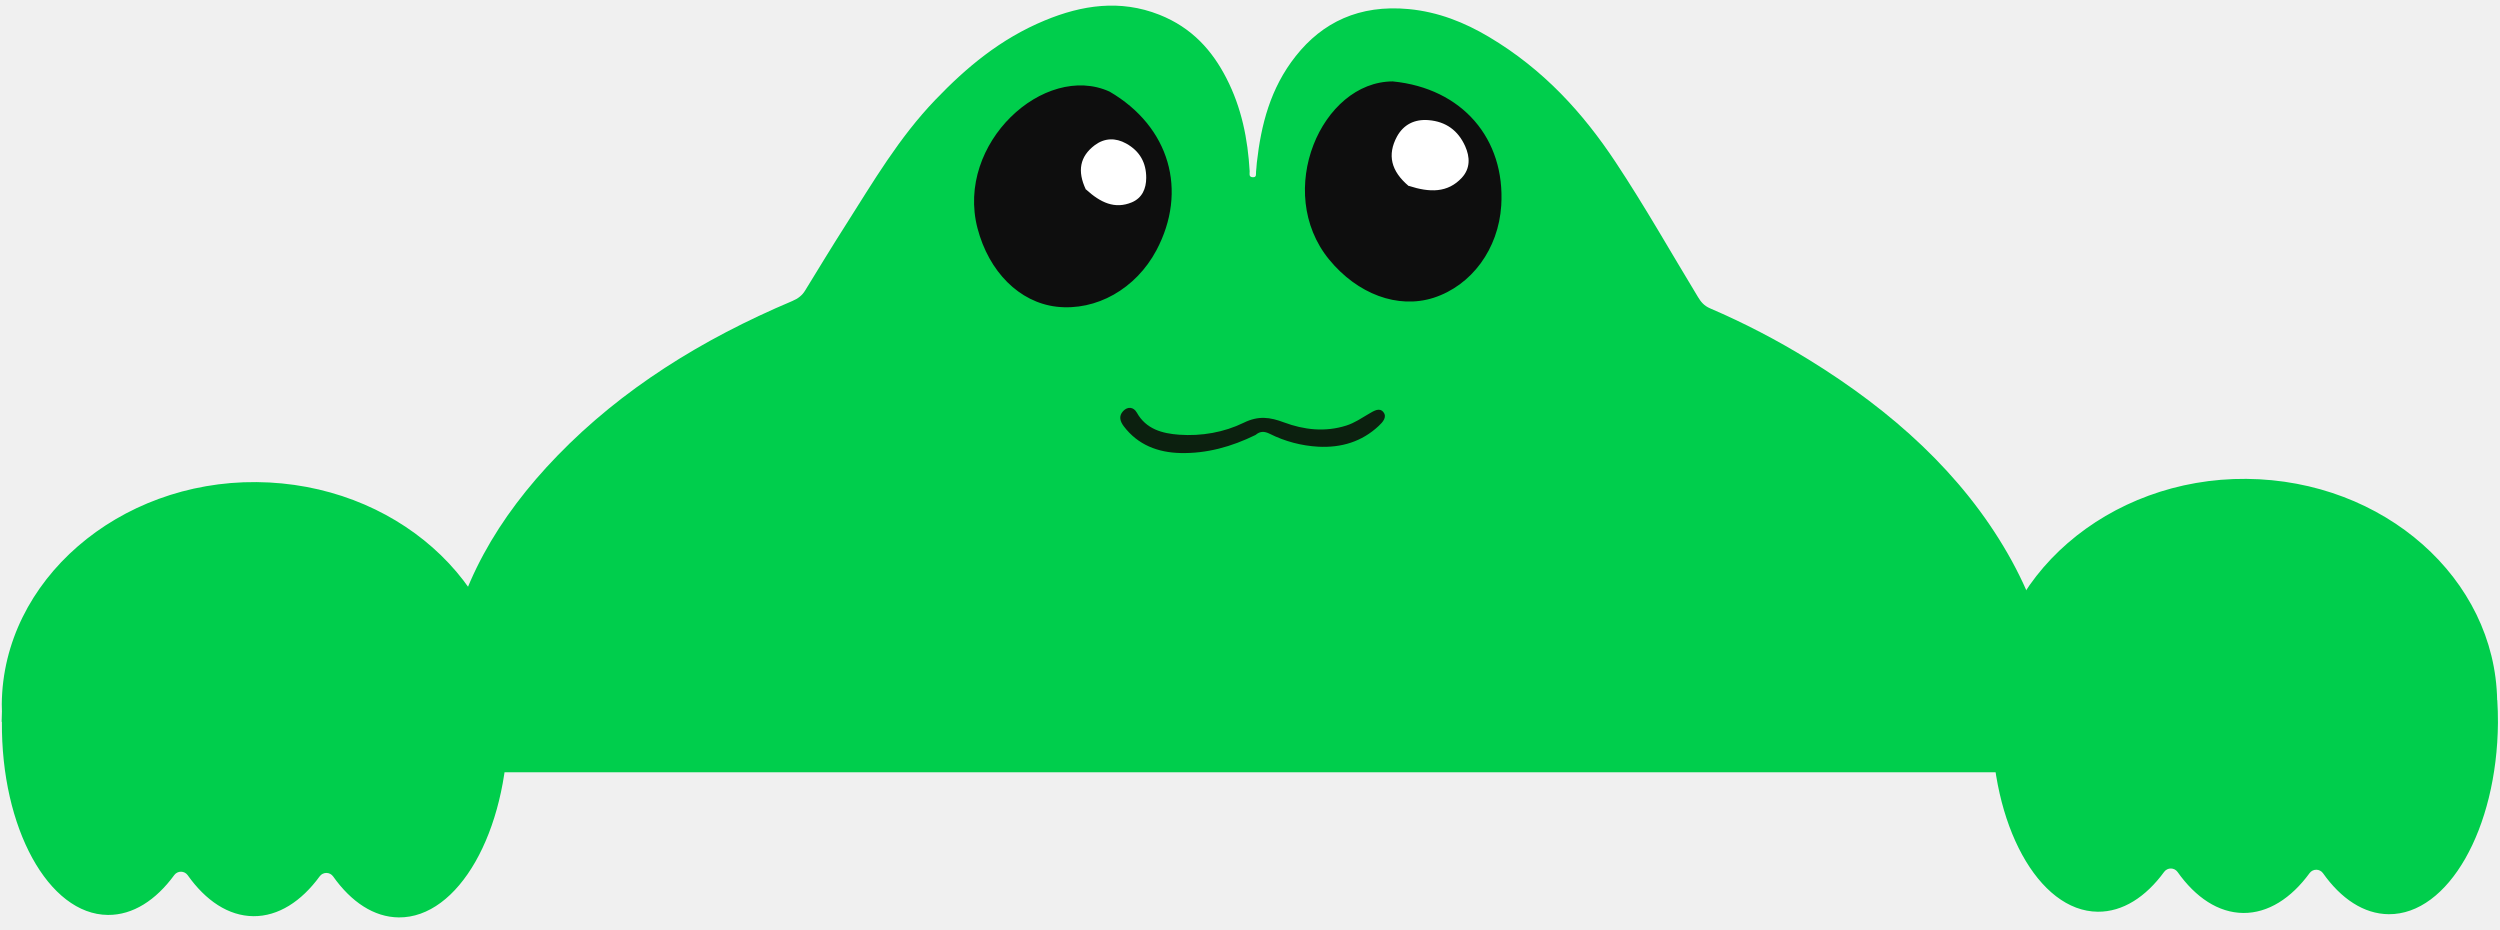
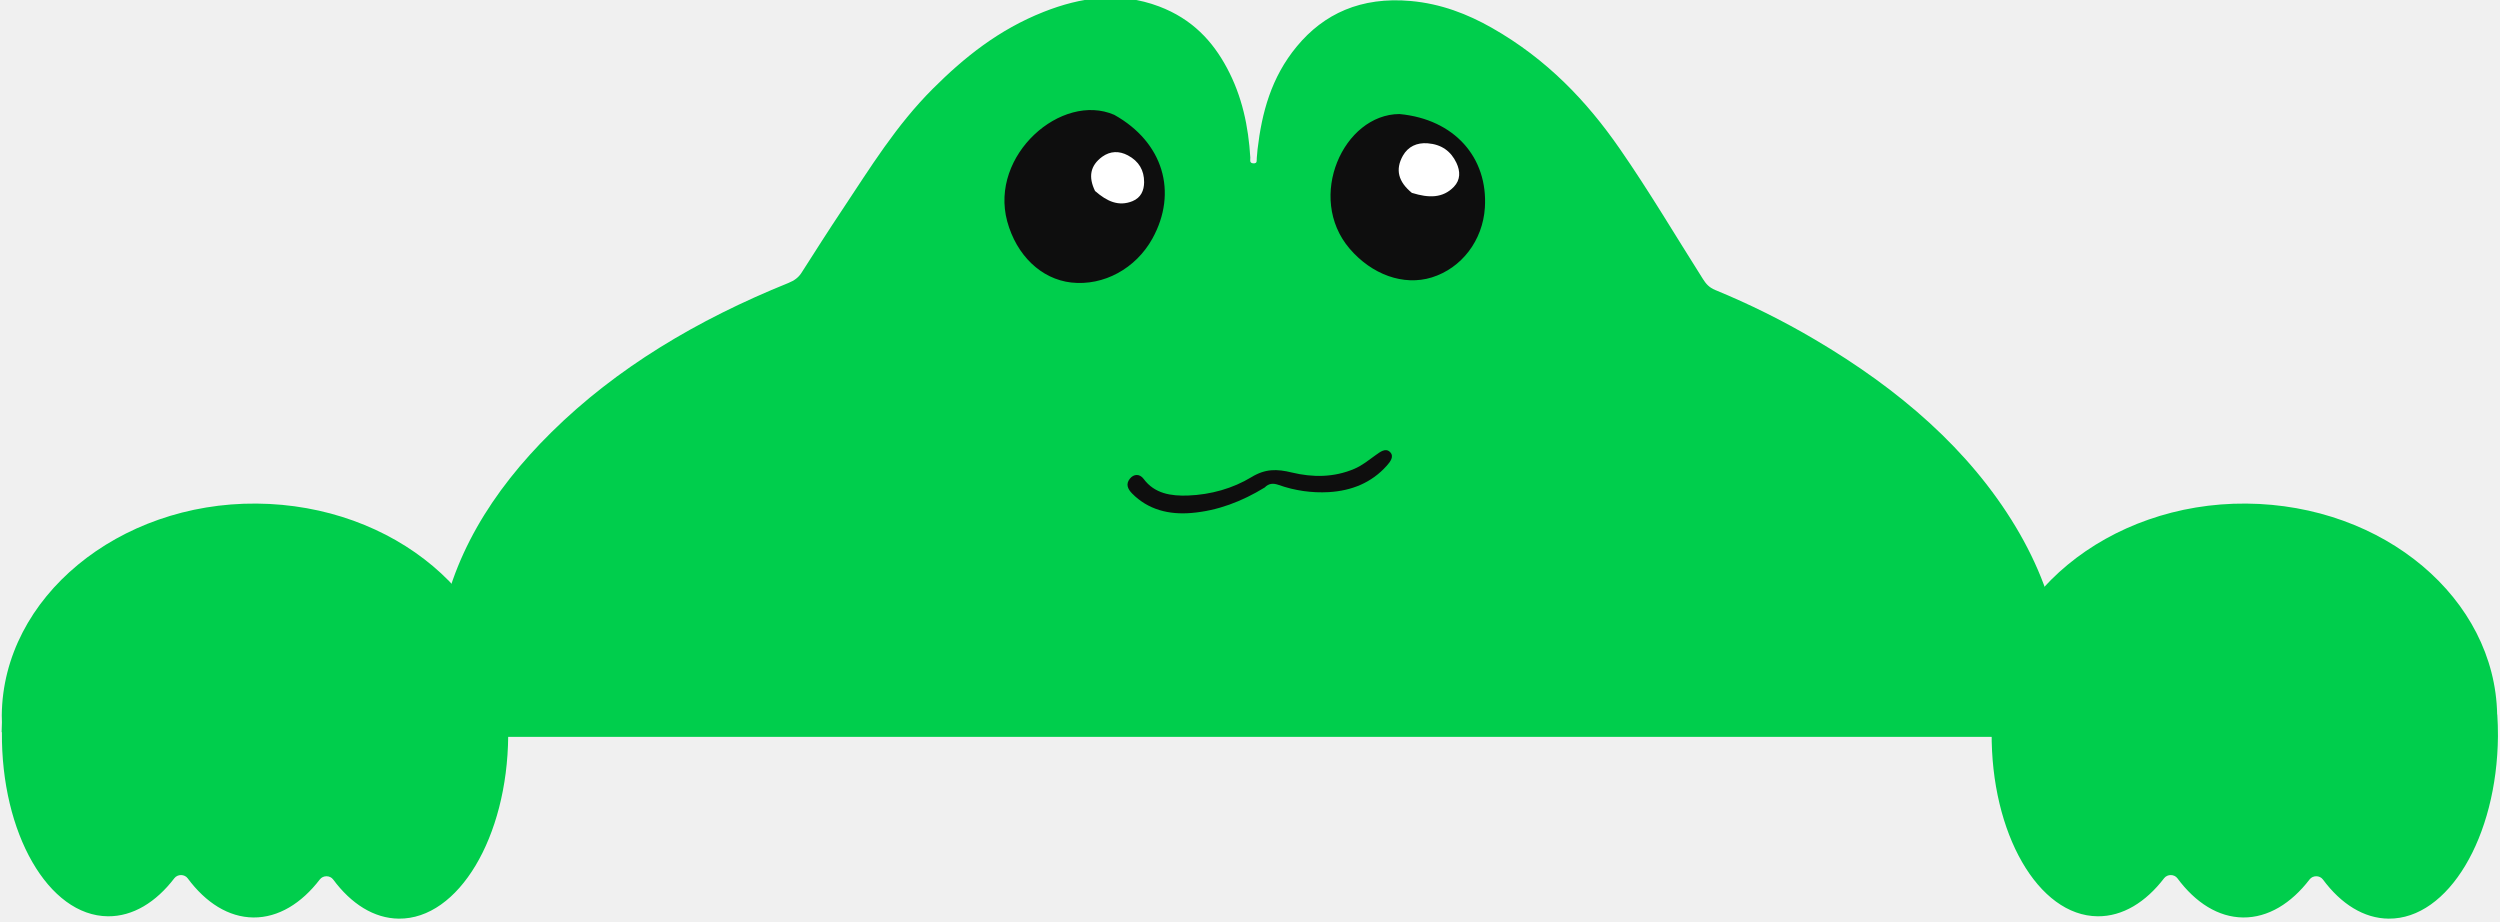
- <svg xmlns="http://www.w3.org/2000/svg" width="191" height="71" fill="none">
-   <path d="M34.073 55.5c.004-.376-.024-4.225 0-4.596.877-6.09 3.95-11.382 8.521-16.096 4.91-5.068 11.009-8.882 17.93-11.806.443-.186.76-.43.984-.8 1.03-1.68 2.053-3.366 3.118-5.034 2.088-3.279 4.04-6.63 6.841-9.549 2.35-2.451 4.96-4.653 8.367-6.062 2.822-1.168 5.738-1.615 8.735-.434 2.52.997 4.055 2.762 5.125 4.845 1.17 2.27 1.638 4.665 1.78 7.115.009.168-.093.436.227.457.336.02.239-.254.261-.422.034-.229.03-.458.059-.683.324-2.888 1.026-5.693 2.976-8.152 2.035-2.573 4.843-3.943 8.619-3.59 2.274.214 4.286 1.026 6.132 2.123 4.189 2.489 7.199 5.828 9.664 9.543 2.247 3.386 4.225 6.893 6.32 10.344.217.36.457.657.918.855a57.921 57.921 0 0 1 7.53 3.912c6.427 3.956 11.716 8.745 15.207 14.82 1.72 2.998 2.839 6.074 3.301 9.229.033.516-1.503 6.96-1.507 7.481h-119.5l-1.608-3.5Z" fill="#00CE4C" />
-   <path d="M152.174 54.9c-.069 8.11 3.559 14.718 8.098 14.756 1.904.016 3.667-1.123 5.073-3.051a.633.633 0 0 1 1.017.008c1.38 1.953 3.123 3.121 5.022 3.138 1.898.016 3.666-1.123 5.073-3.052a.633.633 0 0 1 1.017.009c1.379 1.952 3.122 3.121 5.021 3.137 4.545.039 8.279-6.507 8.348-14.615.005-.59-.017-1.17-.05-1.74h-.011c-.159-9.28-8.643-16.814-19.16-16.904-10.517-.089-19.378 7.505-19.459 16.97-.001.19.008.372.012.558-.013.264-.021.523-.023.792l.022-.005ZM.146 55.146c-.069 8.109 3.56 14.717 8.098 14.755 1.905.017 3.667-1.123 5.074-3.051a.633.633 0 0 1 1.017.009c1.38 1.952 3.122 3.12 5.021 3.137 1.899.016 3.667-1.123 5.074-3.052a.633.633 0 0 1 1.017.009c1.38 1.952 3.122 3.121 5.021 3.137 4.544.039 8.279-6.507 8.348-14.615.005-.59-.017-1.17-.05-1.74h-.011c-.16-9.28-8.644-16.814-19.16-16.903C9.078 36.742.217 44.336.136 53.8c-.002.192.008.373.012.56-.014.263-.021.522-.023.791l.021-.005Z" fill="#00CE4C" />
-   <path d="M84.764 6.995c4.615 2.687 5.998 7.59 3.585 12.129-1.57 2.945-4.592 4.653-7.629 4.308-2.852-.336-5.17-2.675-6.04-5.996-1.688-6.494 5.117-12.69 10.084-10.44ZM106.407 6.22c5.318.525 8.607 4.388 8.288 9.487-.211 3.311-2.258 6.103-5.168 7.044-2.738.875-5.818-.284-7.986-2.928-4.227-5.175-.591-13.587 4.866-13.603Z" fill="#0E0E0E" />
-   <path d="M82.958 14.477c-.666-1.409-.46-2.52.677-3.382.75-.558 1.584-.587 2.41-.128 1.042.58 1.531 1.473 1.526 2.63-.006.813-.302 1.521-1.096 1.86-1.305.546-2.405.019-3.499-.979h-.018ZM107.621 14.21c-1.342-1.135-1.651-2.369-.891-3.781.508-.92 1.348-1.337 2.411-1.251 1.339.109 2.259.798 2.796 1.986.375.836.404 1.7-.252 2.415-1.081 1.167-2.456 1.138-4.044.624l-.02.007Z" fill="#fff" />
-   <path d="M95.925 33.23c-1.835.9-3.733 1.43-5.74 1.382-1.715-.039-3.246-.618-4.323-2.037-.274-.363-.424-.776-.052-1.17.342-.362.794-.325 1.045.121.707 1.265 1.943 1.592 3.228 1.686 1.71.123 3.432-.18 4.938-.915 1.13-.552 2-.428 3.078-.025 1.528.57 3.136.754 4.754.242.643-.202 1.183-.582 1.754-.914.351-.204.779-.484 1.076-.123.322.386-.051.785-.352 1.066-1.285 1.205-2.852 1.673-4.599 1.586a9.452 9.452 0 0 1-3.721-.985c-.385-.191-.718-.229-1.086.085Z" fill="#0C200F" />
+ <svg xmlns="http://www.w3.org/2000/svg" width="190" height="70" fill="none">
+   <mask id="a" style="mask-type:alpha" maskUnits="userSpaceOnUse" x="33" y="0" width="124" height="56">
+     <path fill="#D9D9D9" d="M33 0h124v56H33z" />
+   </mask>
+   <g mask="url(#a)">
+     <path d="M33.309 49.384c.003-.36.022-.72.046-1.077.881-5.85 3.967-10.933 8.558-15.461 4.932-4.869 11.057-8.532 18.008-11.341.445-.18.764-.414.989-.768 1.033-1.615 2.061-3.235 3.131-4.837 2.098-3.15 4.059-6.367 6.871-9.172 2.36-2.355 4.981-4.47 8.404-5.824 2.834-1.121 5.763-1.55 8.772-.416 2.531.958 4.074 2.653 5.149 4.654 1.173 2.18 1.644 4.481 1.787 6.835.009.161-.094.419.228.438.338.02.24-.244.262-.404.034-.22.03-.441.059-.657.325-2.774 1.03-5.468 2.989-7.83 2.044-2.472 4.864-3.789 8.657-3.448 2.284.205 4.304.984 6.159 2.038 4.207 2.39 7.23 5.599 9.706 9.167 2.257 3.252 4.244 6.622 6.347 9.937.219.345.459.63.922.821a59.116 59.116 0 0 1 7.563 3.758c6.455 3.8 11.767 8.4 15.274 14.235 1.727 2.88 2.851 5.835 3.315 8.866.033.496.055.992.051 1.492-.171 19.192-27.897 34.528-61.93 34.251-34.033-.276-61.483-16.06-61.312-35.253l-.005-.004Z" fill="#00CE4C" />
+     <path d="M84.688 8.73c3.725 2.083 4.84 5.884 2.894 9.403-1.267 2.283-3.706 3.608-6.158 3.34-2.302-.26-4.172-2.074-4.875-4.648-1.363-5.036 4.13-9.84 8.139-8.096ZM106.368 8.668c4.159.394 6.731 3.296 6.482 7.127-.165 2.487-1.766 4.585-4.042 5.292-2.142.657-4.55-.214-6.246-2.2C99.256 15 102.1 8.68 106.368 8.667Z" fill="#0E0E0E" />
+     <path d="M83.23 14.53c-.537-1.093-.37-1.954.546-2.623.606-.432 1.279-.454 1.946-.098.84.448 1.236 1.141 1.231 2.038-.004.63-.243 1.18-.885 1.442-1.052.424-1.94.015-2.823-.758l-.015-.001ZM107.317 14.671c-1.05-.852-1.292-1.78-.697-2.84.397-.692 1.055-1.005 1.885-.94 1.048.082 1.768.599 2.187 1.492.294.628.316 1.277-.197 1.815-.845.876-1.92.854-3.163.468l-.015.005Z" fill="#fff" />
+     <path d="M96.11 37.054c-1.73 1.056-3.561 1.764-5.561 1.932-1.71.146-3.293-.245-4.513-1.485-.31-.318-.503-.695-.173-1.112.302-.382.755-.395 1.051.005.835 1.133 2.098 1.313 3.386 1.266 1.714-.065 3.394-.537 4.814-1.4 1.065-.647 1.944-.622 3.058-.351 1.579.382 3.197.386 4.751-.275.619-.262 1.116-.682 1.649-1.06.328-.232.724-.545 1.057-.232.361.335.031.756-.238 1.056-1.151 1.287-2.661 1.901-4.406 2.004a9.772 9.772 0 0 1-3.804-.545c-.402-.142-.737-.142-1.07.197Z" fill="#0E0E0E" />
+   </g>
+   <path d="M151.366 55.643c-.068 7.69 3.542 13.959 8.058 13.995 1.895.016 3.649-1.065 5.049-2.894.25-.322.772-.318 1.012.008 1.372 1.852 3.107 2.96 4.996 2.976 1.889.015 3.649-1.065 5.049-2.894.25-.322.772-.318 1.012.008 1.372 1.852 3.106 2.96 4.996 2.975 4.522.037 8.238-6.171 8.306-13.862.005-.56-.017-1.11-.05-1.65h-.01c-.159-8.802-8.601-15.948-19.066-16.033-10.464-.085-19.282 7.118-19.362 16.095-.002.181.008.353.012.53-.013.25-.021.495-.023.75l.021-.004ZM.146 55.643c-.07 7.69 3.541 13.959 8.058 13.995 1.894.016 3.648-1.065 5.048-2.894.25-.322.773-.318 1.012.008 1.373 1.852 3.107 2.96 4.996 2.976 1.89.015 3.649-1.065 5.049-2.894.25-.322.772-.318 1.012.008 1.372 1.852 3.107 2.96 4.996 2.975 4.522.037 8.238-6.171 8.306-13.862.006-.56-.017-1.11-.05-1.65h-.01c-.159-8.802-8.6-15.948-19.065-16.033C9.033 38.187.215 45.39.135 54.367c-.001.181.008.353.012.53-.013.25-.02.495-.023.75l.022-.004Z" fill="#00CE4C" />
</svg>
